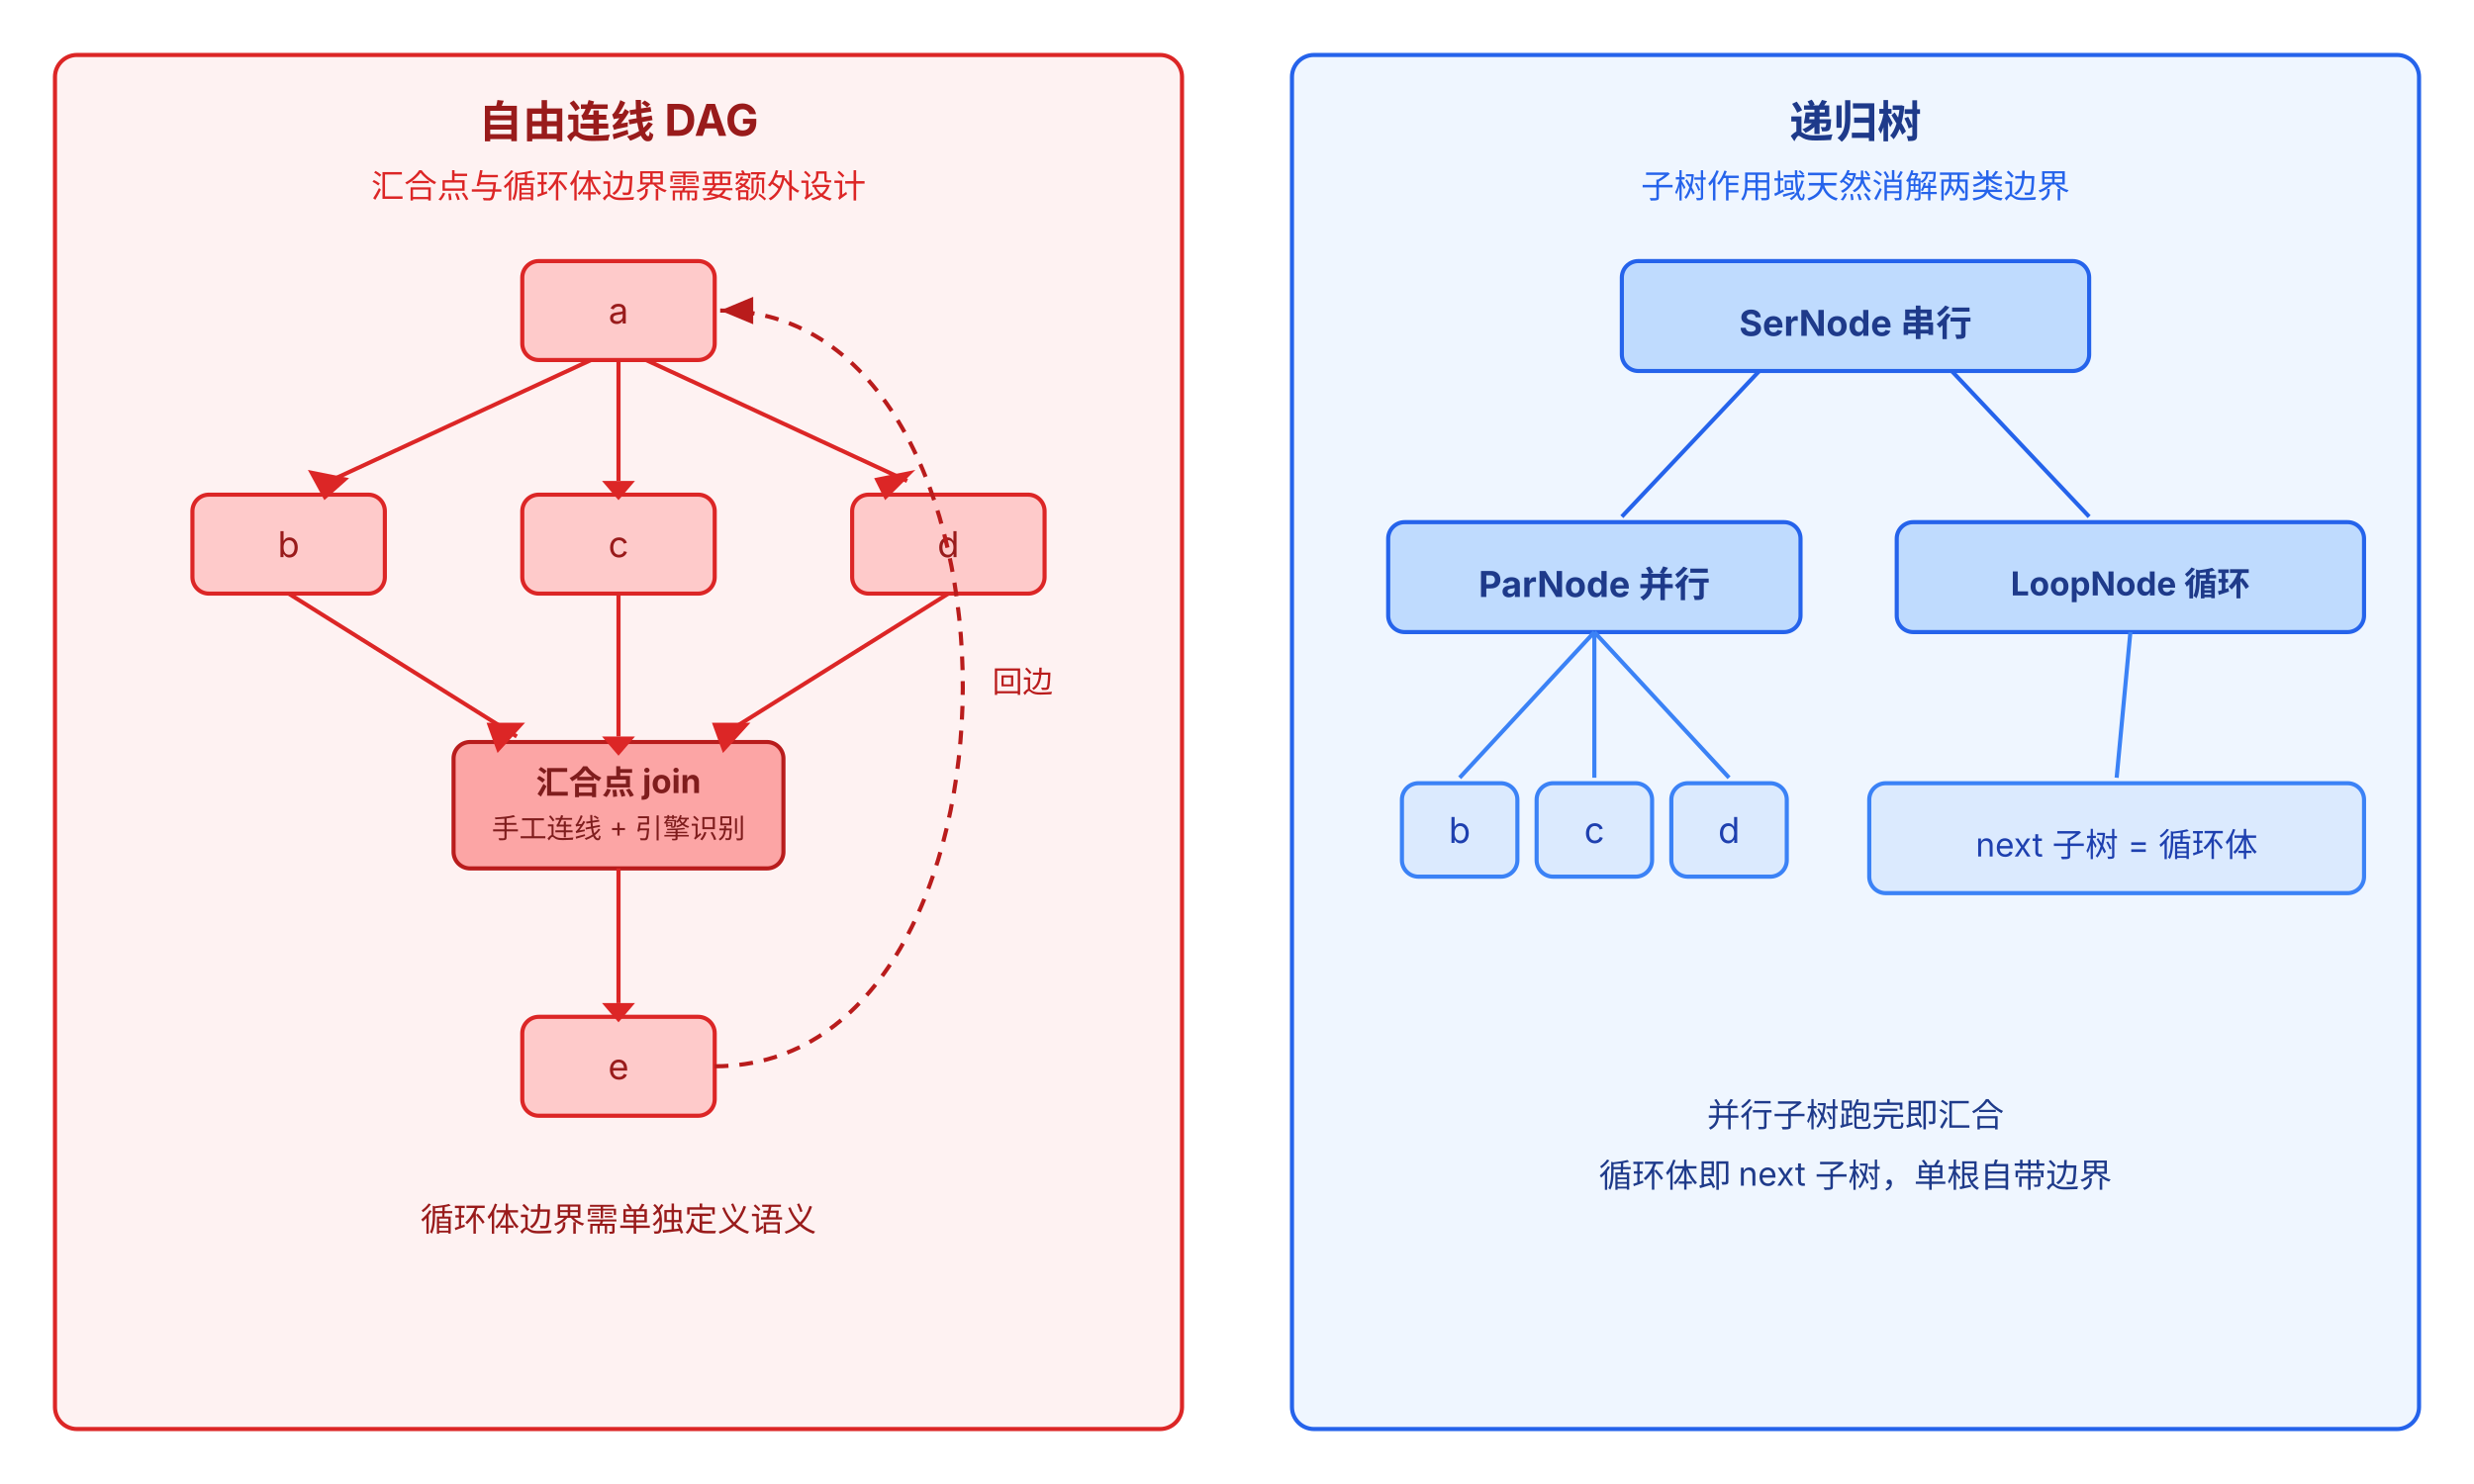
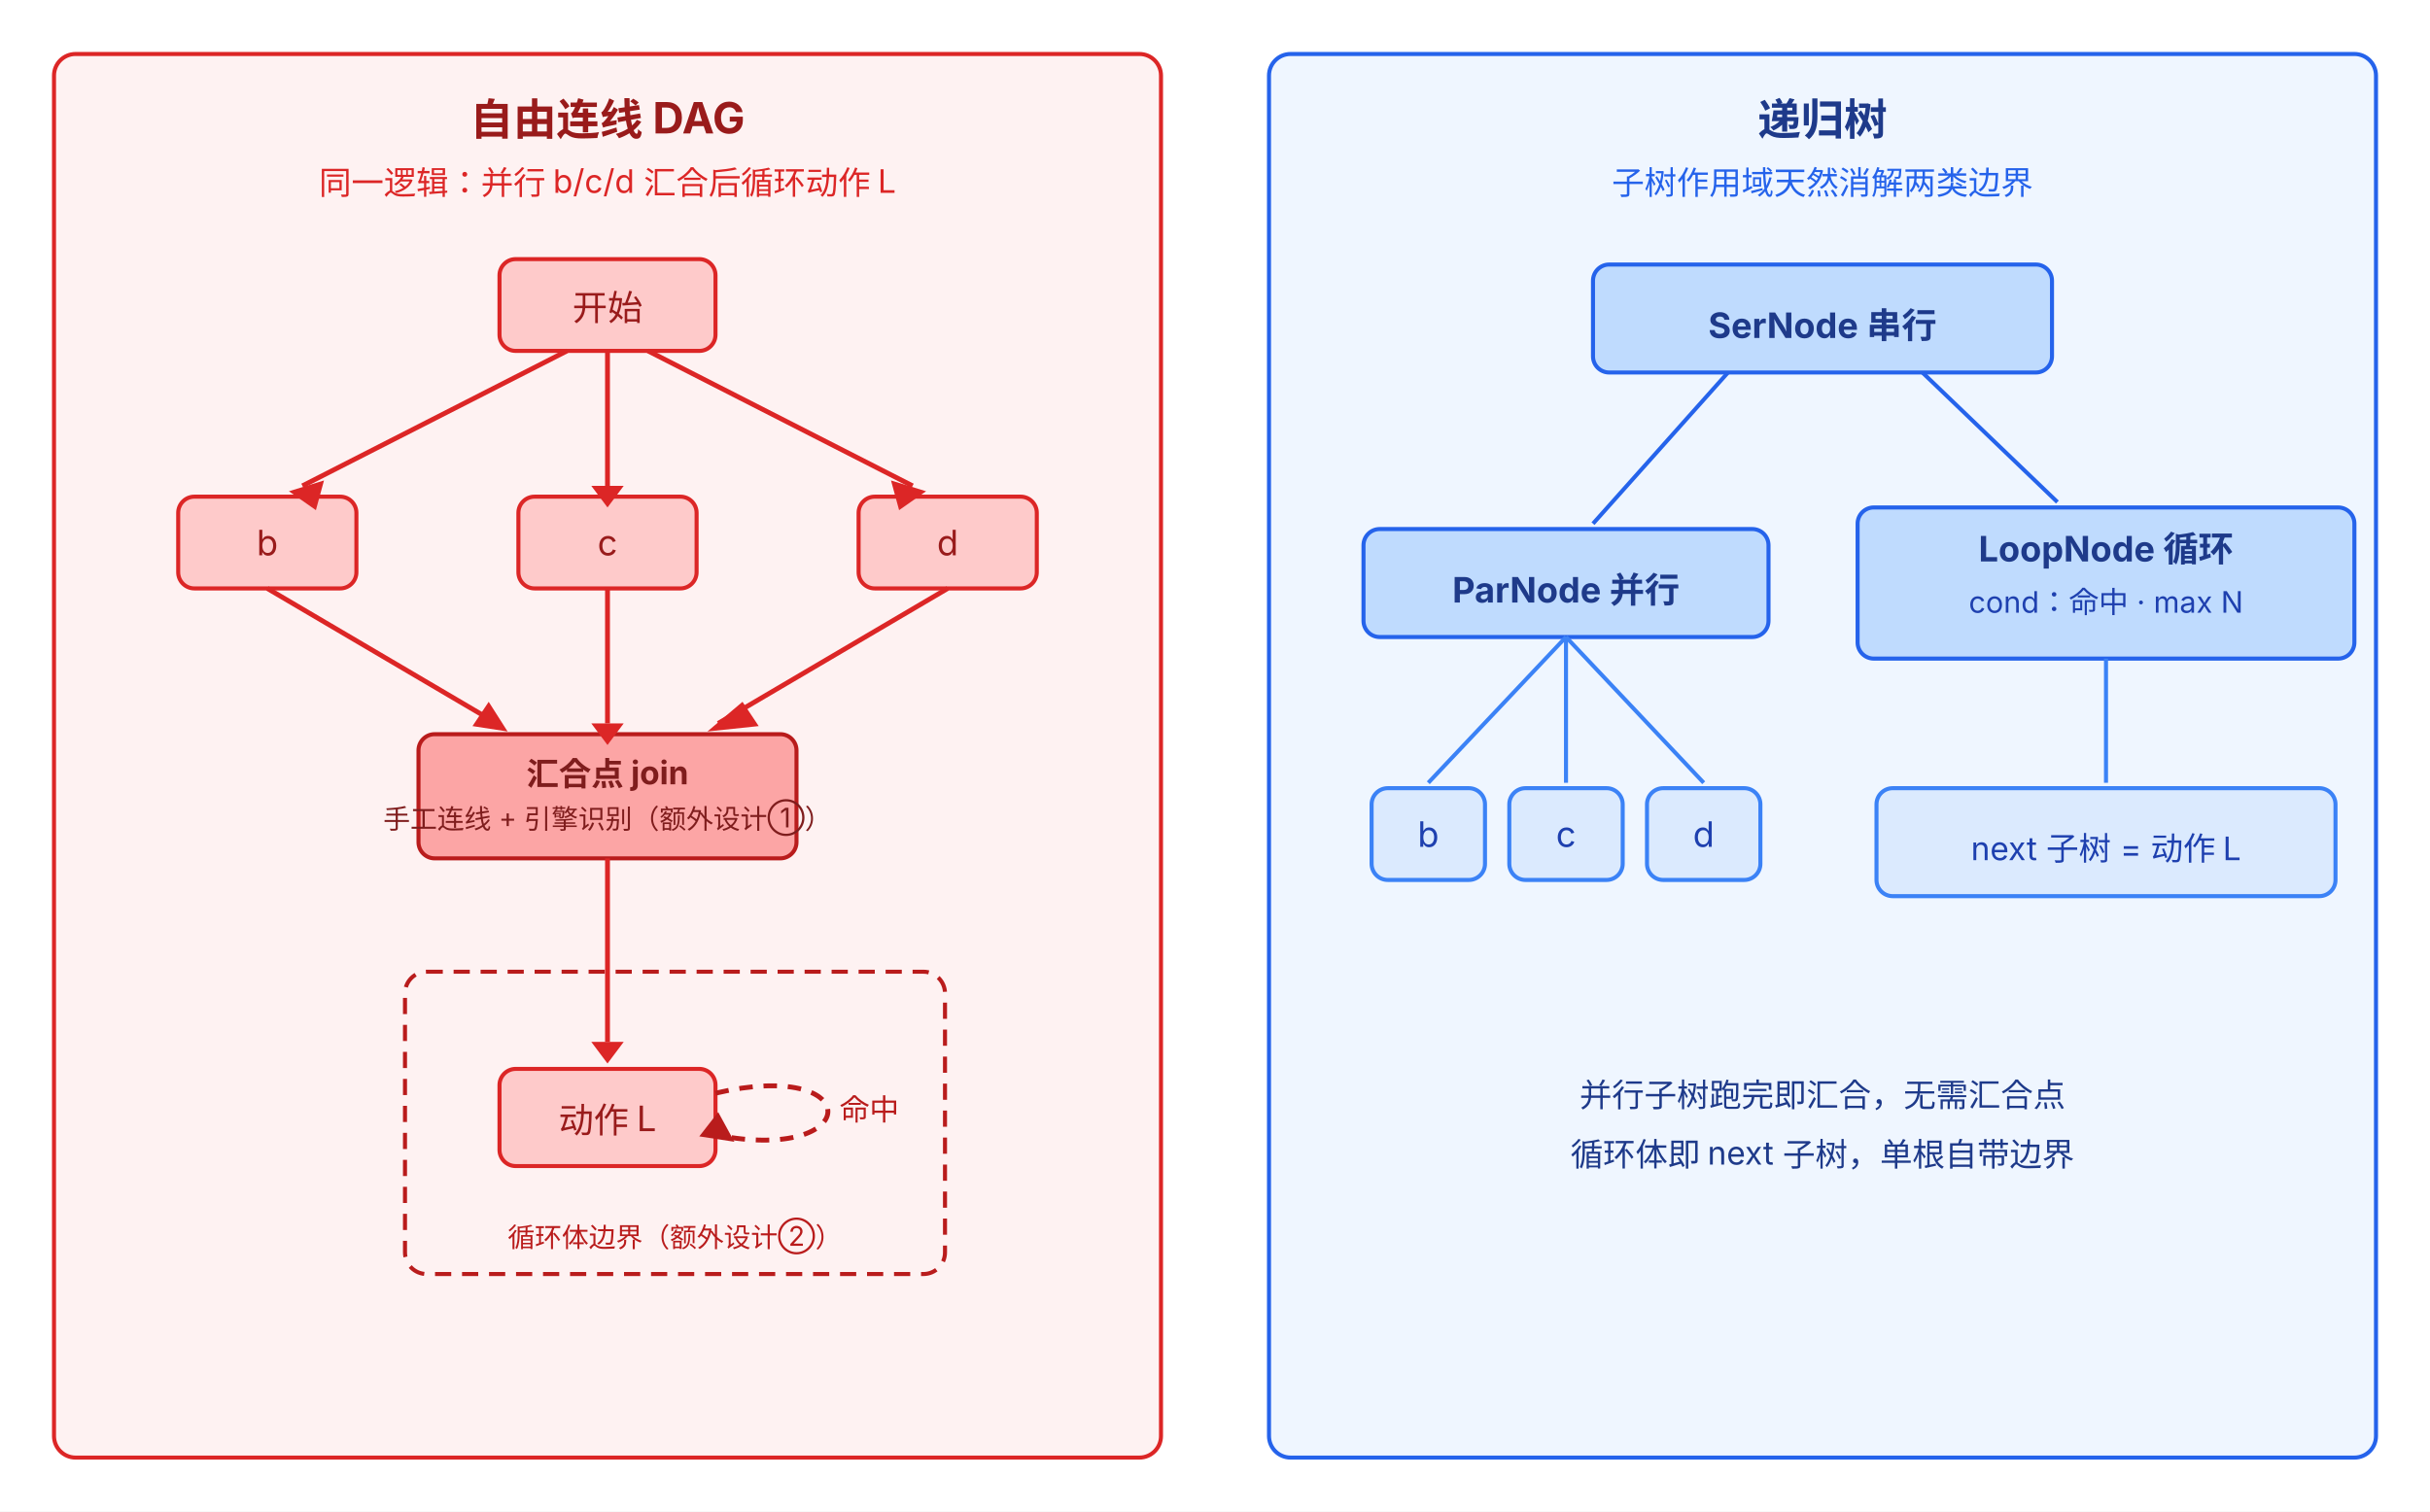
- <svg xmlns="http://www.w3.org/2000/svg" viewBox="0 0 900 540" font-family="system-ui, -apple-system, 'PingFang SC', sans-serif">
-   <rect x="0" y="0" width="900" height="540" fill="#FFFFFF" />
-   <rect x="20" y="20" width="410" height="500" rx="8" fill="#FEF2F2" stroke="#DC2626" stroke-width="1.5" />
+ <svg xmlns="http://www.w3.org/2000/svg" viewBox="0 0 900 560" font-family="system-ui, -apple-system, 'PingFang SC', sans-serif">
+   <rect x="0" y="0" width="900" height="560" fill="#FFFFFF" />
+   <rect x="20" y="20" width="410" height="520" rx="8" fill="#FEF2F2" stroke="#DC2626" stroke-width="1.5" />
  <text x="225" y="50" font-size="16" font-weight="bold" fill="#991B1B" text-anchor="middle">自由连线 DAG</text>
-   <text x="225" y="72" font-size="12" fill="#DC2626" text-anchor="middle">汇合点与循环体边界需要额外设计</text>
-   <rect x="190" y="95" width="70" height="36" rx="6" fill="#FECACA" stroke="#DC2626" stroke-width="1.5" />
-   <text x="225" y="113" font-size="13" fill="#991B1B" text-anchor="middle" dominant-baseline="central">a</text>
-   <rect x="70" y="180" width="70" height="36" rx="6" fill="#FECACA" stroke="#DC2626" stroke-width="1.5" />
-   <text x="105" y="198" font-size="13" fill="#991B1B" text-anchor="middle" dominant-baseline="central">b</text>
-   <rect x="190" y="180" width="70" height="36" rx="6" fill="#FECACA" stroke="#DC2626" stroke-width="1.5" />
-   <text x="225" y="198" font-size="13" fill="#991B1B" text-anchor="middle" dominant-baseline="central">c</text>
-   <rect x="310" y="180" width="70" height="36" rx="6" fill="#FECACA" stroke="#DC2626" stroke-width="1.5" />
-   <text x="345" y="198" font-size="13" fill="#991B1B" text-anchor="middle" dominant-baseline="central">d</text>
-   <line x1="215" y1="131" x2="120" y2="175" stroke="#DC2626" stroke-width="1.5" />
-   <polygon points="112,171 127,174 118,182" fill="#DC2626" />
-   <line x1="225" y1="131" x2="225" y2="175" stroke="#DC2626" stroke-width="1.5" />
-   <polygon points="219,175 231,175 225,182" fill="#DC2626" />
-   <line x1="235" y1="131" x2="330" y2="175" stroke="#DC2626" stroke-width="1.5" />
-   <polygon points="333,171 322,182 318,174" fill="#DC2626" />
-   <rect x="165" y="270" width="120" height="46" rx="6" fill="#FCA5A5" stroke="#B91C1C" stroke-width="1.5" />
-   <text x="225" y="289" font-size="12" font-weight="bold" fill="#7F1D1D" text-anchor="middle">汇合点 join</text>
-   <text x="225" y="305" font-size="10" fill="#7F1D1D" text-anchor="middle">手工连线 + 引擎识别</text>
-   <line x1="105" y1="216" x2="188" y2="268" stroke="#DC2626" stroke-width="1.5" />
-   <polygon points="191,263 181,274 177,263" fill="#DC2626" />
-   <line x1="225" y1="216" x2="225" y2="268" stroke="#DC2626" stroke-width="1.5" />
-   <polygon points="219,268 231,268 225,275" fill="#DC2626" />
-   <line x1="345" y1="216" x2="262" y2="268" stroke="#DC2626" stroke-width="1.5" />
-   <polygon points="259,263 273,263 263,274" fill="#DC2626" />
-   <rect x="190" y="370" width="70" height="36" rx="6" fill="#FECACA" stroke="#DC2626" stroke-width="1.5" />
-   <text x="225" y="388" font-size="13" fill="#991B1B" text-anchor="middle" dominant-baseline="central">e</text>
-   <line x1="225" y1="316" x2="225" y2="365" stroke="#DC2626" stroke-width="1.5" />
-   <polygon points="219,365 231,365 225,372" fill="#DC2626" />
-   <path d="M 260 388 C 380 388 380 113 262 113" fill="none" stroke="#B91C1C" stroke-width="1.5" stroke-dasharray="5,4" />
-   <polygon points="262,113 274,108 274,118" fill="#B91C1C" />
-   <text x="372" y="252" font-size="11" fill="#B91C1C" text-anchor="middle">回边</text>
-   <text x="225" y="448" font-size="12" fill="#991B1B" text-anchor="middle">循环体边界需单独定义语义</text>
-   <rect x="470" y="20" width="410" height="500" rx="8" fill="#EFF6FF" stroke="#2563EB" stroke-width="1.5" />
+   <text x="225" y="72" font-size="12" fill="#DC2626" text-anchor="middle">同一逻辑：并行 b/c/d 汇合后循环动作 L</text>
+   <rect x="185" y="96" width="80" height="34" rx="6" fill="#FECACA" stroke="#DC2626" stroke-width="1.5" />
+   <text x="225" y="113" font-size="13" fill="#991B1B" text-anchor="middle" dominant-baseline="central">开始</text>
+   <rect x="66" y="184" width="66" height="34" rx="6" fill="#FECACA" stroke="#DC2626" stroke-width="1.5" />
+   <text x="99" y="201" font-size="13" fill="#991B1B" text-anchor="middle" dominant-baseline="central">b</text>
+   <rect x="192" y="184" width="66" height="34" rx="6" fill="#FECACA" stroke="#DC2626" stroke-width="1.5" />
+   <text x="225" y="201" font-size="13" fill="#991B1B" text-anchor="middle" dominant-baseline="central">c</text>
+   <rect x="318" y="184" width="66" height="34" rx="6" fill="#FECACA" stroke="#DC2626" stroke-width="1.5" />
+   <text x="351" y="201" font-size="13" fill="#991B1B" text-anchor="middle" dominant-baseline="central">d</text>
+   <line x1="210" y1="130" x2="112" y2="180" stroke="#DC2626" stroke-width="1.8" />
+   <polygon points="107,182 120,178 117,189" fill="#DC2626" />
+   <line x1="225" y1="130" x2="225" y2="180" stroke="#DC2626" stroke-width="1.8" />
+   <polygon points="219,180 231,180 225,188" fill="#DC2626" />
+   <line x1="240" y1="130" x2="338" y2="180" stroke="#DC2626" stroke-width="1.8" />
+   <polygon points="343,182 330,178 333,189" fill="#DC2626" />
+   <rect x="155" y="272" width="140" height="46" rx="6" fill="#FCA5A5" stroke="#B91C1C" stroke-width="1.5" />
+   <text x="225" y="291" font-size="12" font-weight="bold" fill="#7F1D1D" text-anchor="middle">汇合点 join</text>
+   <text x="225" y="307" font-size="10" fill="#7F1D1D" text-anchor="middle">手工连线 + 引擎识别（额外设计①）</text>
+   <line x1="99" y1="218" x2="184" y2="268" stroke="#DC2626" stroke-width="1.8" />
+   <polygon points="188,271 175,269 181,260" fill="#DC2626" />
+   <line x1="225" y1="218" x2="225" y2="268" stroke="#DC2626" stroke-width="1.8" />
+   <polygon points="219,268 231,268 225,276" fill="#DC2626" />
+   <line x1="351" y1="218" x2="266" y2="268" stroke="#DC2626" stroke-width="1.8" />
+   <polygon points="262,271 275,260 281,269" fill="#DC2626" />
+   <rect x="150" y="360" width="200" height="112" rx="8" fill="none" stroke="#B91C1C" stroke-width="1.5" stroke-dasharray="6,4" />
+   <text x="250" y="462" font-size="10" fill="#B91C1C" text-anchor="middle">循环体边界（额外设计②）</text>
+   <line x1="225" y1="318" x2="225" y2="386" stroke="#DC2626" stroke-width="1.8" />
+   <polygon points="219,386 231,386 225,394" fill="#DC2626" />
+   <rect x="185" y="396" width="80" height="36" rx="6" fill="#FECACA" stroke="#DC2626" stroke-width="1.5" />
+   <text x="225" y="414" font-size="13" fill="#991B1B" text-anchor="middle" dominant-baseline="central">动作 L</text>
+   <path d="M 265 405 C 320 392, 320 430, 268 421" fill="none" stroke="#B91C1C" stroke-width="1.8" stroke-dasharray="5,4" />
+   <polygon points="272,423 259,421 266,412" fill="#B91C1C" />
+   <text x="322" y="415" font-size="11" fill="#B91C1C" text-anchor="middle">命中</text>
+   <rect x="470" y="20" width="410" height="520" rx="8" fill="#EFF6FF" stroke="#2563EB" stroke-width="1.5" />
  <text x="675" y="50" font-size="16" font-weight="bold" fill="#1E3A8A" text-anchor="middle">递归树</text>
  <text x="675" y="72" font-size="12" fill="#2563EB" text-anchor="middle">子树作用域天然消解两类边界</text>
-   <rect x="590" y="95" width="170" height="40" rx="6" fill="#BFDBFE" stroke="#2563EB" stroke-width="1.5" />
-   <text x="675" y="115" font-size="13" font-weight="bold" fill="#1E3A8A" text-anchor="middle" dominant-baseline="central">SerNode 串行</text>
-   <rect x="505" y="190" width="150" height="40" rx="6" fill="#BFDBFE" stroke="#2563EB" stroke-width="1.5" />
-   <text x="580" y="210" font-size="13" font-weight="bold" fill="#1E3A8A" text-anchor="middle" dominant-baseline="central">ParNode 并行</text>
-   <rect x="690" y="190" width="170" height="40" rx="6" fill="#BFDBFE" stroke="#2563EB" stroke-width="1.5" />
-   <text x="775" y="210" font-size="12" font-weight="bold" fill="#1E3A8A" text-anchor="middle" dominant-baseline="central">LoopNode 循环</text>
-   <line x1="640" y1="135" x2="590" y2="188" stroke="#2563EB" stroke-width="1.5" />
-   <line x1="710" y1="135" x2="760" y2="188" stroke="#2563EB" stroke-width="1.5" />
-   <rect x="510" y="285" width="42" height="34" rx="6" fill="#DBEAFE" stroke="#3B82F6" stroke-width="1.5" />
-   <text x="531" y="302" font-size="13" fill="#1E40AF" text-anchor="middle" dominant-baseline="central">b</text>
-   <rect x="559" y="285" width="42" height="34" rx="6" fill="#DBEAFE" stroke="#3B82F6" stroke-width="1.5" />
-   <text x="580" y="302" font-size="13" fill="#1E40AF" text-anchor="middle" dominant-baseline="central">c</text>
-   <rect x="608" y="285" width="42" height="34" rx="6" fill="#DBEAFE" stroke="#3B82F6" stroke-width="1.5" />
-   <text x="629" y="302" font-size="13" fill="#1E40AF" text-anchor="middle" dominant-baseline="central">d</text>
-   <line x1="580" y1="230" x2="531" y2="283" stroke="#3B82F6" stroke-width="1.5" />
-   <line x1="580" y1="230" x2="580" y2="283" stroke="#3B82F6" stroke-width="1.5" />
-   <line x1="580" y1="230" x2="629" y2="283" stroke="#3B82F6" stroke-width="1.5" />
-   <rect x="680" y="285" width="180" height="40" rx="6" fill="#DBEAFE" stroke="#3B82F6" stroke-width="1.5" />
-   <text x="770" y="305" font-size="12" fill="#1E40AF" text-anchor="middle" dominant-baseline="central">next 子树 = 循环体</text>
-   <line x1="775" y1="230" x2="770" y2="283" stroke="#3B82F6" stroke-width="1.5" />
-   <text x="675" y="410" font-size="12" fill="#1E3A8A" text-anchor="middle">并行子树跑完即汇合</text>
+   <rect x="590" y="98" width="170" height="40" rx="6" fill="#BFDBFE" stroke="#2563EB" stroke-width="1.5" />
+   <text x="675" y="118" font-size="13" font-weight="bold" fill="#1E3A8A" text-anchor="middle" dominant-baseline="central">SerNode 串行</text>
+   <rect x="505" y="196" width="150" height="40" rx="6" fill="#BFDBFE" stroke="#2563EB" stroke-width="1.5" />
+   <text x="580" y="216" font-size="13" font-weight="bold" fill="#1E3A8A" text-anchor="middle" dominant-baseline="central">ParNode 并行</text>
+   <rect x="688" y="188" width="184" height="56" rx="6" fill="#BFDBFE" stroke="#2563EB" stroke-width="1.5" />
+   <text x="780" y="208" font-size="13" font-weight="bold" fill="#1E3A8A" text-anchor="middle">LoopNode 循环</text>
+   <text x="780" y="227" font-size="11" fill="#1E40AF" text-anchor="middle">cond：命中 · max N</text>
+   <line x1="640" y1="138" x2="590" y2="194" stroke="#2563EB" stroke-width="1.5" />
+   <line x1="712" y1="138" x2="762" y2="186" stroke="#2563EB" stroke-width="1.5" />
+   <rect x="508" y="292" width="42" height="34" rx="6" fill="#DBEAFE" stroke="#3B82F6" stroke-width="1.5" />
+   <text x="529" y="309" font-size="13" fill="#1E40AF" text-anchor="middle" dominant-baseline="central">b</text>
+   <rect x="559" y="292" width="42" height="34" rx="6" fill="#DBEAFE" stroke="#3B82F6" stroke-width="1.5" />
+   <text x="580" y="309" font-size="13" fill="#1E40AF" text-anchor="middle" dominant-baseline="central">c</text>
+   <rect x="610" y="292" width="42" height="34" rx="6" fill="#DBEAFE" stroke="#3B82F6" stroke-width="1.5" />
+   <text x="631" y="309" font-size="13" fill="#1E40AF" text-anchor="middle" dominant-baseline="central">d</text>
+   <line x1="580" y1="236" x2="529" y2="290" stroke="#3B82F6" stroke-width="1.5" />
+   <line x1="580" y1="236" x2="580" y2="290" stroke="#3B82F6" stroke-width="1.5" />
+   <line x1="580" y1="236" x2="631" y2="290" stroke="#3B82F6" stroke-width="1.5" />
+   <rect x="695" y="292" width="170" height="40" rx="6" fill="#DBEAFE" stroke="#3B82F6" stroke-width="1.5" />
+   <text x="780" y="312" font-size="12" fill="#1E40AF" text-anchor="middle" dominant-baseline="central">next 子树 = 动作 L</text>
+   <line x1="780" y1="244" x2="780" y2="290" stroke="#3B82F6" stroke-width="1.5" />
+   <text x="675" y="410" font-size="12" fill="#1E3A8A" text-anchor="middle">并行子树跑完即汇合，无需汇合点</text>
  <text x="675" y="432" font-size="12" fill="#1E3A8A" text-anchor="middle">循环体即 next 子树，单根自带边界</text>
</svg>
